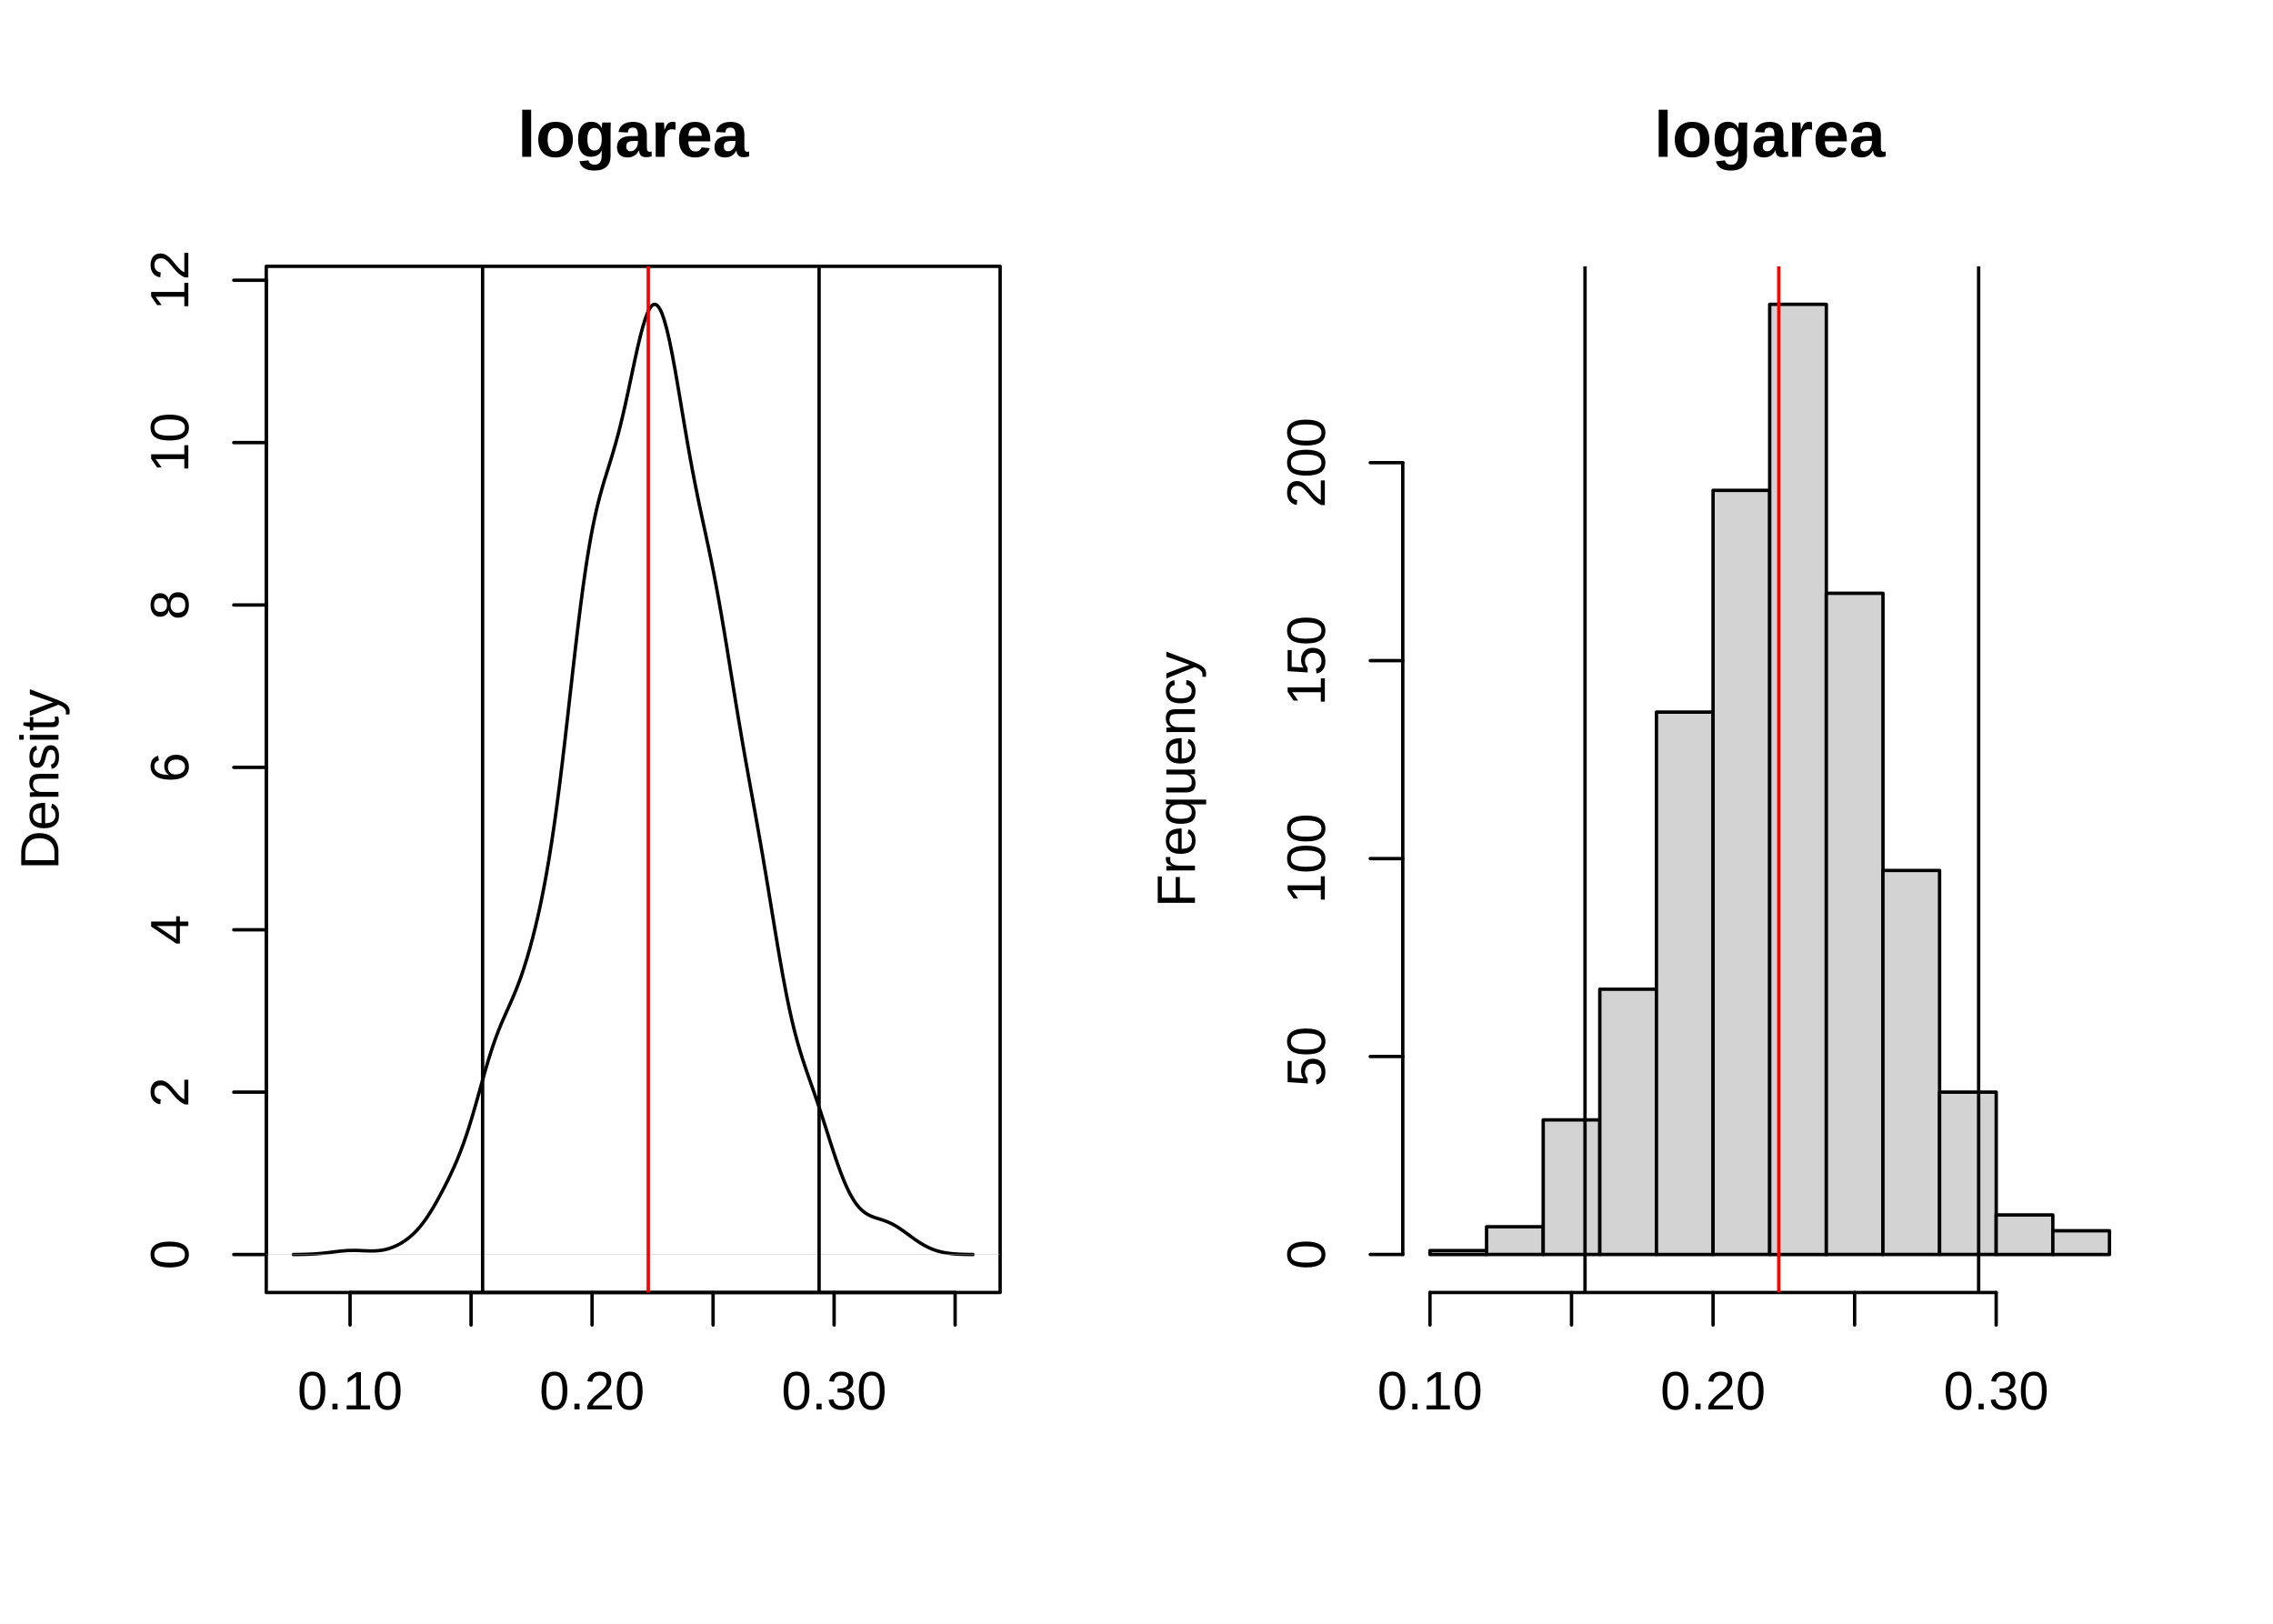
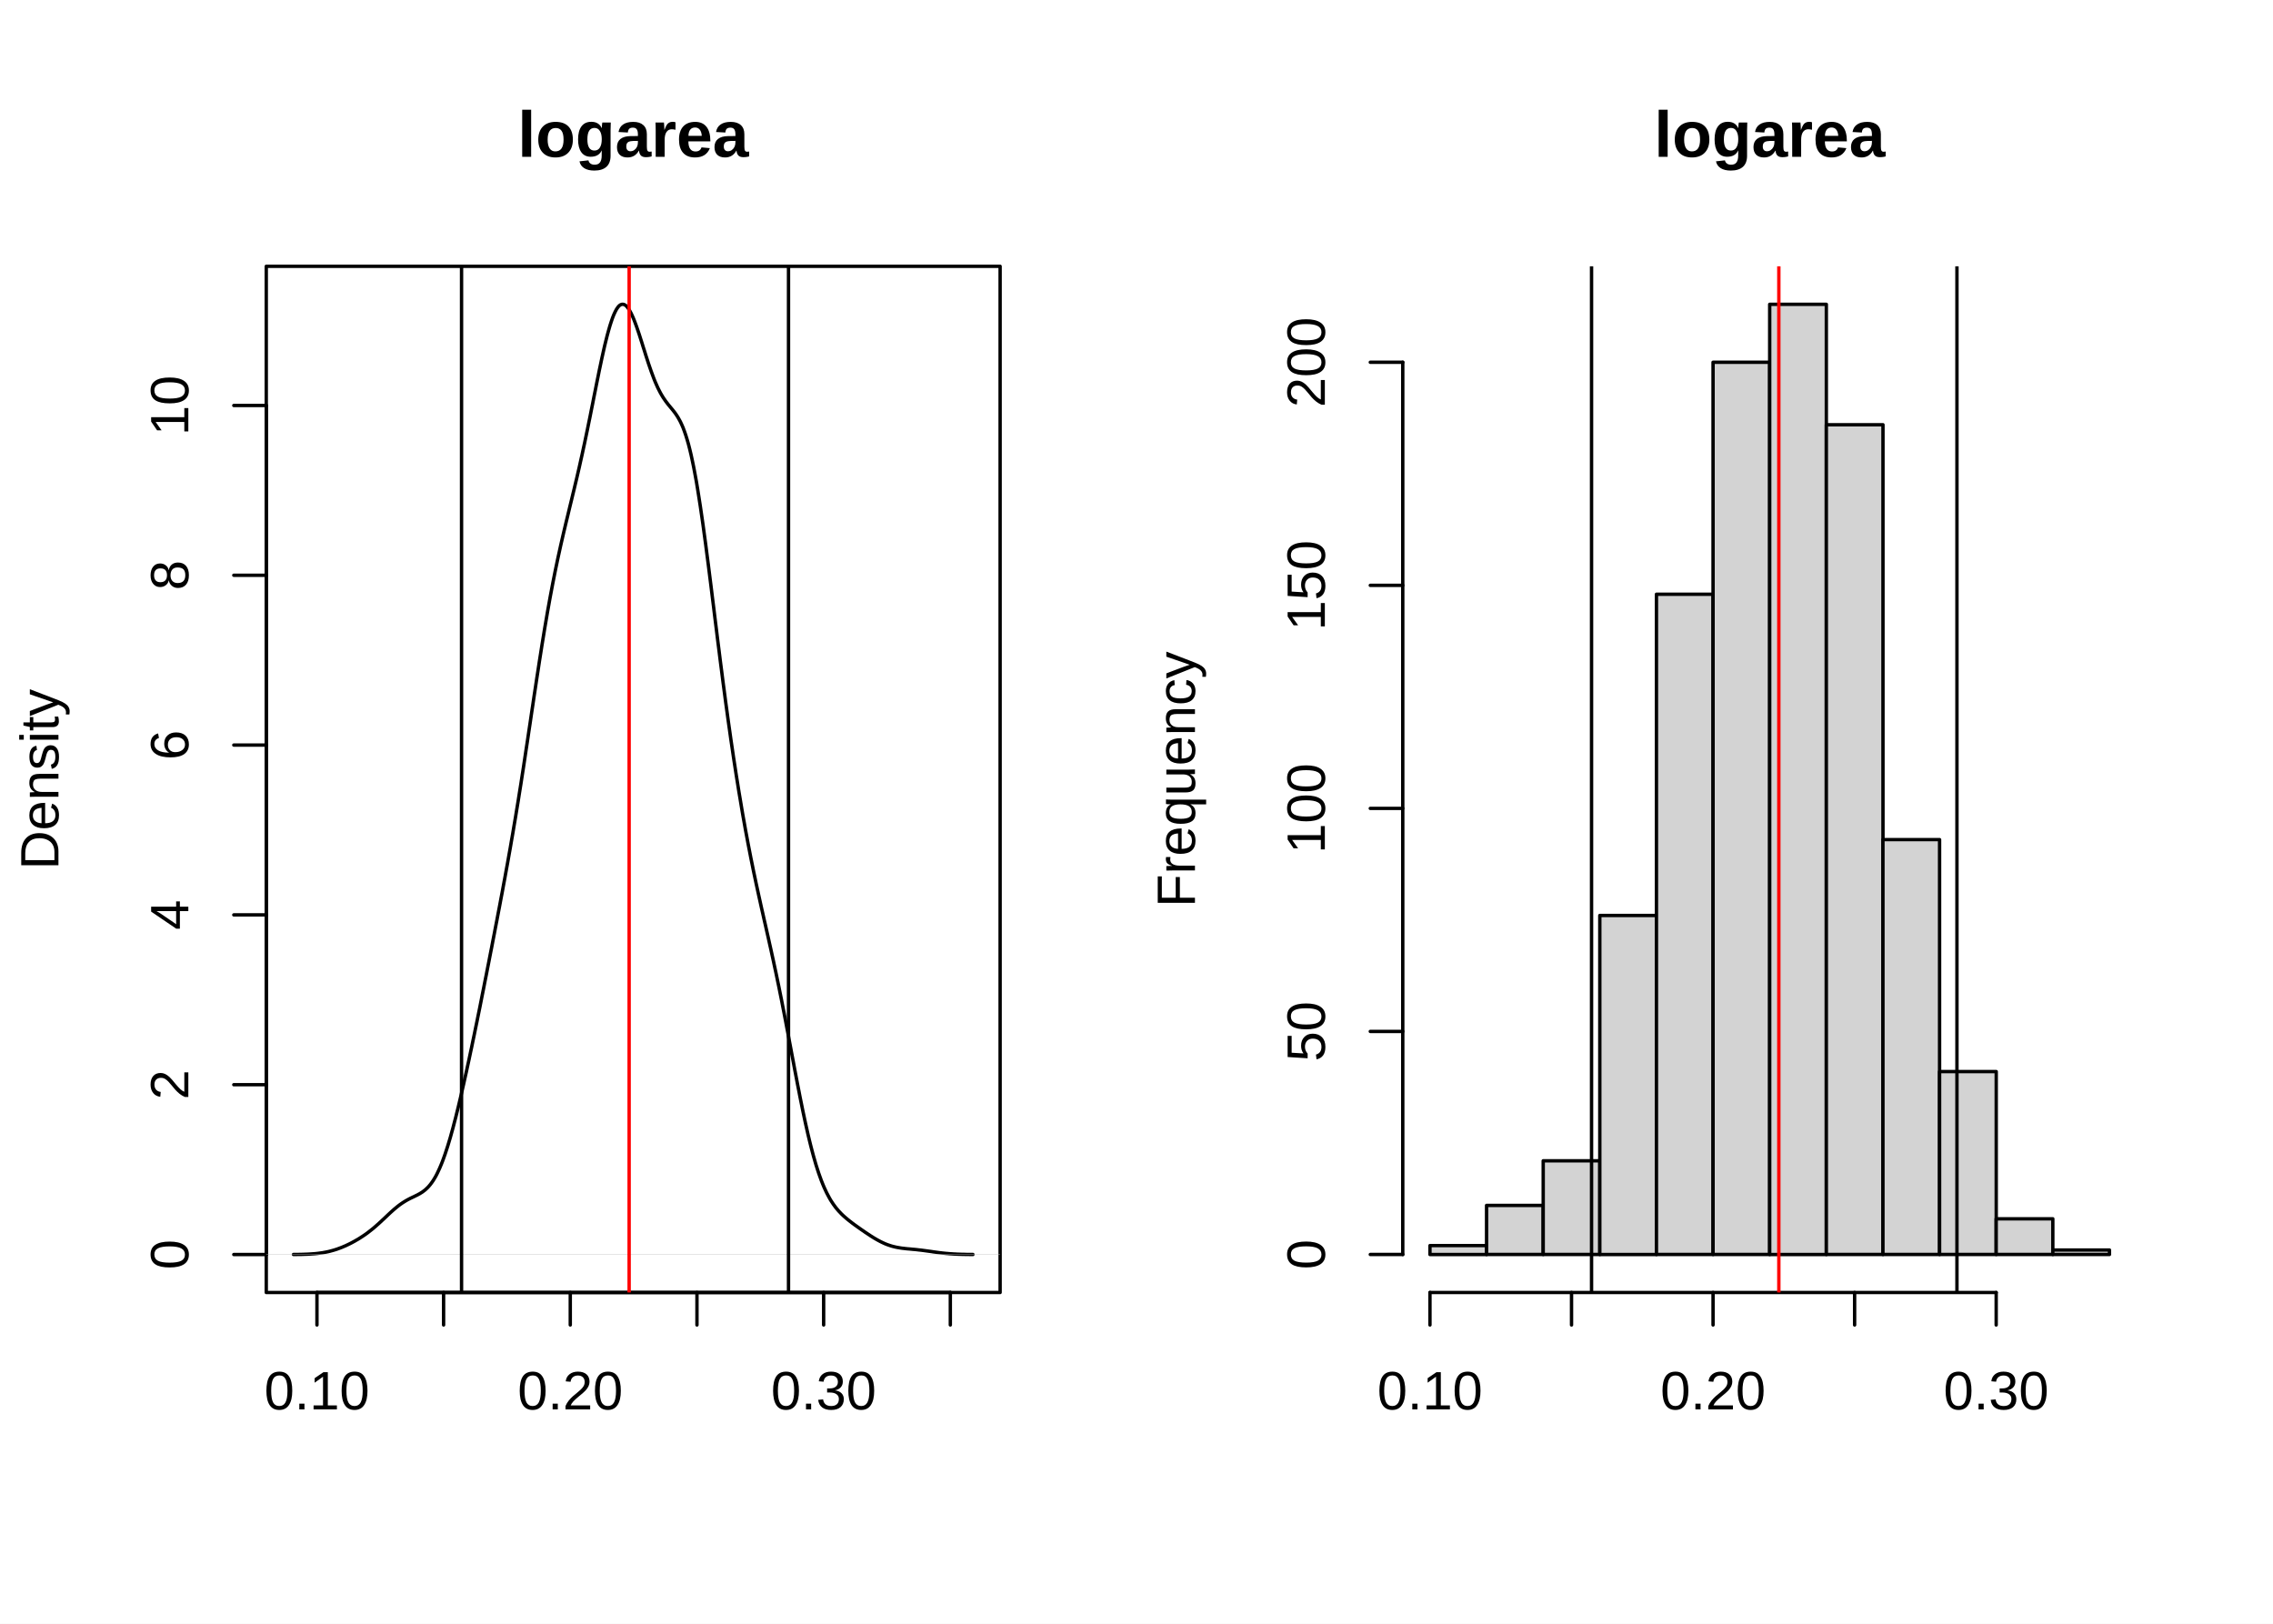
<svg xmlns="http://www.w3.org/2000/svg" class="svglite" width="504.00pt" height="360.00pt" viewBox="0 0 504.00 360.00">
  <defs>
    <style type="text/css">
    .svglite line, .svglite polyline, .svglite polygon, .svglite path, .svglite rect, .svglite circle {
      fill: none;
      stroke: #000000;
      stroke-linecap: round;
      stroke-linejoin: round;
      stroke-miterlimit: 10.00;
    }
  </style>
  </defs>
  <rect width="100%" height="100%" style="stroke: none; fill: #FFFFFF;" />
  <defs>
    <clipPath id="cpMC4wMHw1MDQuMDB8MC4wMHwzNjAuMDA=">
      <rect x="0.00" y="0.00" width="504.00" height="360.00" />
    </clipPath>
  </defs>
  <g clip-path="url(#cpMC4wMHw1MDQuMDB8MC4wMHwzNjAuMDA=)">
</g>
  <defs>
    <clipPath id="cpNTkuMDR8MjIxLjc2fDU5LjA0fDI4Ni41Ng==">
      <rect x="59.04" y="59.04" width="162.72" height="227.52" />
    </clipPath>
  </defs>
  <g clip-path="url(#cpNTkuMDR8MjIxLjc2fDU5LjA0fDI4Ni41Ng==)">
-     <polyline points="65.07,278.13 65.36,278.13 65.66,278.13 65.95,278.13 66.25,278.12 66.54,278.12 66.84,278.11 67.13,278.11 67.43,278.10 67.72,278.09 68.02,278.08 68.31,278.07 68.60,278.06 68.90,278.05 69.19,278.03 69.49,278.02 69.78,278.00 70.08,277.98 70.37,277.96 70.67,277.93 70.96,277.91 71.26,277.88 71.55,277.85 71.85,277.82 72.14,277.79 72.44,277.76 72.73,277.72 73.03,277.68 73.32,277.65 73.62,277.61 73.91,277.57 74.21,277.54 74.50,277.50 74.80,277.47 75.09,277.43 75.39,277.40 75.68,277.37 75.98,277.34 76.27,277.32 76.57,277.29 76.86,277.27 77.16,277.26 77.45,277.25 77.75,277.24 78.04,277.23 78.33,277.23 78.63,277.23 78.92,277.23 79.22,277.24 79.51,277.25 79.81,277.26 80.10,277.27 80.40,277.28 80.69,277.30 80.99,277.31 81.28,277.32 81.58,277.33 81.87,277.34 82.17,277.34 82.46,277.34 82.76,277.34 83.05,277.33 83.35,277.32 83.64,277.30 83.94,277.27 84.23,277.24 84.53,277.20 84.82,277.16 85.12,277.10 85.41,277.04 85.71,276.97 86.00,276.89 86.30,276.80 86.59,276.70 86.89,276.60 87.18,276.48 87.48,276.36 87.77,276.23 88.06,276.09 88.36,275.94 88.65,275.78 88.95,275.61 89.24,275.43 89.54,275.24 89.83,275.04 90.13,274.83 90.42,274.61 90.72,274.38 91.01,274.14 91.31,273.88 91.60,273.61 91.90,273.32 92.19,273.02 92.49,272.71 92.78,272.38 93.08,272.04 93.37,271.68 93.67,271.31 93.96,270.91 94.26,270.51 94.55,270.09 94.85,269.65 95.14,269.20 95.44,268.74 95.73,268.26 96.03,267.77 96.32,267.27 96.62,266.76 96.91,266.23 97.20,265.70 97.50,265.16 97.79,264.61 98.09,264.05 98.38,263.48 98.68,262.91 98.97,262.32 99.27,261.73 99.56,261.13 99.86,260.51 100.15,259.88 100.45,259.24 100.74,258.59 101.04,257.91 101.33,257.22 101.63,256.50 101.92,255.77 102.22,255.01 102.51,254.23 102.81,253.41 103.10,252.57 103.40,251.70 103.69,250.81 103.99,249.90 104.28,248.95 104.58,247.98 104.87,246.98 105.17,245.97 105.46,244.95 105.76,243.91 106.05,242.86 106.35,241.81 106.64,240.75 106.93,239.70 107.23,238.66 107.52,237.63 107.82,236.62 108.11,235.63 108.41,234.66 108.70,233.71 109.00,232.80 109.29,231.91 109.59,231.06 109.88,230.23 110.18,229.43 110.47,228.66 110.77,227.92 111.06,227.20 111.36,226.50 111.65,225.82 111.95,225.15 112.24,224.49 112.54,223.83 112.83,223.17 113.13,222.51 113.42,221.84 113.72,221.16 114.01,220.46 114.31,219.74 114.60,219.00 114.90,218.24 115.19,217.46 115.49,216.64 115.78,215.79 116.08,214.91 116.37,214.00 116.66,213.06 116.96,212.08 117.25,211.07 117.55,210.02 117.84,208.94 118.14,207.82 118.43,206.66 118.73,205.46 119.02,204.22 119.32,202.94 119.61,201.61 119.91,200.23 120.20,198.79 120.50,197.30 120.79,195.75 121.09,194.15 121.38,192.48 121.68,190.74 121.97,188.93 122.27,187.05 122.56,185.10 122.86,183.09 123.15,181.00 123.45,178.83 123.74,176.60 124.04,174.30 124.33,171.95 124.63,169.53 124.92,167.06 125.22,164.55 125.51,162.00 125.81,159.42 126.10,156.82 126.39,154.21 126.69,151.61 126.98,149.01 127.28,146.43 127.57,143.88 127.87,141.36 128.16,138.91 128.46,136.51 128.75,134.18 129.05,131.91 129.34,129.72 129.64,127.63 129.93,125.63 130.23,123.72 130.52,121.90 130.82,120.16 131.11,118.54 131.41,117.00 131.70,115.55 132.00,114.18 132.29,112.88 132.59,111.66 132.88,110.51 133.18,109.42 133.47,108.36 133.77,107.35 134.06,106.36 134.36,105.41 134.65,104.46 134.95,103.52 135.24,102.57 135.54,101.62 135.83,100.65 136.12,99.65 136.42,98.62 136.71,97.56 137.01,96.47 137.30,95.34 137.60,94.17 137.89,92.96 138.19,91.71 138.48,90.43 138.78,89.11 139.07,87.76 139.37,86.40 139.66,85.01 139.96,83.62 140.25,82.23 140.55,80.85 140.84,79.48 141.14,78.14 141.43,76.84 141.73,75.58 142.02,74.38 142.32,73.25 142.61,72.20 142.91,71.23 143.20,70.35 143.50,69.57 143.79,68.91 144.09,68.38 144.38,67.96 144.68,67.66 144.97,67.49 145.26,67.47 145.56,67.59 145.85,67.85 146.15,68.24 146.44,68.75 146.74,69.40 147.03,70.20 147.33,71.12 147.62,72.15 147.92,73.28 148.21,74.52 148.51,75.87 148.80,77.30 149.10,78.81 149.39,80.38 149.69,82.00 149.98,83.68 150.28,85.40 150.57,87.14 150.87,88.90 151.16,90.66 151.46,92.43 151.75,94.18 152.05,95.92 152.34,97.63 152.64,99.32 152.93,100.98 153.23,102.59 153.52,104.18 153.82,105.72 154.11,107.23 154.41,108.71 154.70,110.16 154.99,111.58 155.29,112.97 155.58,114.35 155.88,115.72 156.17,117.08 156.47,118.44 156.76,119.82 157.06,121.20 157.35,122.60 157.65,124.03 157.94,125.48 158.24,126.97 158.53,128.49 158.83,130.05 159.12,131.63 159.42,133.26 159.71,134.93 160.01,136.63 160.30,138.36 160.60,140.11 160.89,141.89 161.19,143.68 161.48,145.50 161.78,147.31 162.07,149.14 162.37,150.96 162.66,152.78 162.96,154.59 163.25,156.38 163.55,158.16 163.84,159.93 164.14,161.68 164.43,163.40 164.72,165.11 165.02,166.79 165.31,168.46 165.61,170.12 165.90,171.76 166.20,173.40 166.49,175.03 166.79,176.65 167.08,178.28 167.38,179.91 167.67,181.55 167.97,183.20 168.26,184.87 168.56,186.54 168.85,188.24 169.15,189.95 169.44,191.69 169.74,193.44 170.03,195.20 170.33,196.98 170.62,198.77 170.92,200.56 171.21,202.36 171.51,204.16 171.80,205.95 172.10,207.73 172.39,209.49 172.69,211.22 172.98,212.93 173.28,214.61 173.57,216.25 173.87,217.84 174.16,219.39 174.45,220.89 174.75,222.34 175.04,223.73 175.34,225.07 175.63,226.35 175.93,227.58 176.22,228.76 176.52,229.89 176.81,230.98 177.11,232.01 177.40,233.00 177.70,233.96 177.99,234.90 178.29,235.80 178.58,236.68 178.88,237.55 179.17,238.40 179.47,239.25 179.76,240.09 180.06,240.93 180.35,241.78 180.65,242.63 180.94,243.49 181.24,244.35 181.53,245.23 181.83,246.12 182.12,247.01 182.42,247.92 182.71,248.83 183.01,249.74 183.30,250.67 183.60,251.59 183.89,252.51 184.18,253.43 184.48,254.34 184.77,255.24 185.07,256.13 185.36,257.00 185.66,257.86 185.95,258.69 186.25,259.51 186.54,260.29 186.84,261.04 187.13,261.77 187.43,262.47 187.72,263.13 188.02,263.76 188.31,264.36 188.61,264.92 188.90,265.44 189.20,265.94 189.49,266.40 189.79,266.82 190.08,267.20 190.38,267.56 190.67,267.89 190.97,268.18 191.26,268.45 191.56,268.69 191.85,268.91 192.15,269.10 192.44,269.28 192.74,269.43 193.03,269.57 193.32,269.70 193.62,269.81 193.91,269.92 194.21,270.02 194.50,270.11 194.80,270.21 195.09,270.30 195.39,270.39 195.68,270.49 195.98,270.59 196.27,270.69 196.57,270.81 196.86,270.93 197.16,271.05 197.45,271.19 197.75,271.33 198.04,271.49 198.34,271.65 198.63,271.82 198.93,272.00 199.22,272.19 199.52,272.38 199.81,272.58 200.11,272.78 200.40,272.99 200.70,273.21 200.99,273.42 201.29,273.64 201.58,273.85 201.88,274.07 202.17,274.29 202.47,274.50 202.76,274.71 203.05,274.91 203.35,275.12 203.64,275.31 203.94,275.50 204.23,275.69 204.53,275.86 204.82,276.04 205.12,276.20 205.41,276.35 205.71,276.50 206.00,276.64 206.30,276.77 206.59,276.90 206.89,277.02 207.18,277.12 207.48,277.22 207.77,277.32 208.07,277.40 208.36,277.48 208.66,277.56 208.95,277.62 209.25,277.68 209.54,277.74 209.84,277.79 210.13,277.83 210.43,277.87 210.72,277.91 211.02,277.94 211.31,277.97 211.61,277.99 211.90,278.02 212.20,278.03 212.49,278.05 212.78,278.07 213.08,278.08 213.37,278.09 213.67,278.10 213.96,278.11 214.26,278.11 214.55,278.12 214.85,278.12 215.14,278.13 215.44,278.13 215.73,278.13 " style="stroke-width: 0.75;" />
+     <polyline points="65.07,278.13 65.36,278.13 65.66,278.13 65.95,278.12 66.25,278.12 66.54,278.11 66.84,278.11 67.13,278.10 67.43,278.09 67.72,278.08 68.02,278.07 68.31,278.06 68.60,278.04 68.90,278.02 69.19,278.00 69.49,277.98 69.78,277.96 70.08,277.93 70.37,277.90 70.67,277.86 70.96,277.82 71.26,277.78 71.55,277.74 71.85,277.68 72.14,277.63 72.44,277.57 72.73,277.51 73.03,277.44 73.32,277.36 73.62,277.28 73.91,277.20 74.21,277.11 74.50,277.02 74.80,276.92 75.09,276.81 75.39,276.70 75.68,276.59 75.98,276.47 76.27,276.34 76.57,276.22 76.86,276.08 77.16,275.94 77.45,275.80 77.75,275.65 78.04,275.50 78.33,275.34 78.63,275.18 78.92,275.01 79.22,274.84 79.51,274.67 79.81,274.48 80.10,274.29 80.40,274.10 80.69,273.90 80.99,273.70 81.28,273.49 81.58,273.27 81.87,273.04 82.17,272.81 82.46,272.58 82.76,272.34 83.05,272.09 83.35,271.83 83.64,271.57 83.94,271.31 84.23,271.04 84.53,270.77 84.82,270.49 85.12,270.22 85.41,269.94 85.71,269.66 86.00,269.38 86.30,269.10 86.59,268.83 86.89,268.56 87.18,268.30 87.48,268.04 87.77,267.80 88.06,267.56 88.36,267.32 88.65,267.10 88.95,266.89 89.24,266.69 89.54,266.50 89.83,266.32 90.13,266.14 90.42,265.98 90.72,265.82 91.01,265.67 91.31,265.53 91.60,265.39 91.90,265.25 92.19,265.10 92.49,264.96 92.78,264.80 93.08,264.64 93.37,264.46 93.67,264.27 93.96,264.05 94.26,263.82 94.55,263.56 94.85,263.27 95.14,262.95 95.44,262.59 95.73,262.20 96.03,261.77 96.32,261.30 96.62,260.79 96.91,260.23 97.20,259.62 97.50,258.97 97.79,258.28 98.09,257.54 98.38,256.75 98.68,255.91 98.97,255.03 99.27,254.11 99.56,253.15 99.86,252.15 100.15,251.10 100.45,250.02 100.74,248.90 101.04,247.76 101.33,246.58 101.63,245.37 101.92,244.14 102.22,242.88 102.51,241.61 102.81,240.31 103.10,238.99 103.40,237.65 103.69,236.30 103.99,234.93 104.28,233.55 104.58,232.16 104.87,230.75 105.17,229.33 105.46,227.90 105.76,226.46 106.05,225.01 106.35,223.55 106.64,222.09 106.93,220.61 107.23,219.13 107.52,217.64 107.82,216.15 108.11,214.65 108.41,213.14 108.70,211.63 109.00,210.12 109.29,208.60 109.59,207.07 109.88,205.54 110.18,204.00 110.47,202.46 110.77,200.91 111.06,199.35 111.36,197.78 111.65,196.20 111.95,194.60 112.24,192.99 112.54,191.36 112.83,189.72 113.13,188.05 113.42,186.36 113.72,184.65 114.01,182.91 114.31,181.15 114.60,179.36 114.90,177.55 115.19,175.71 115.49,173.85 115.78,171.96 116.08,170.05 116.37,168.12 116.66,166.17 116.96,164.21 117.25,162.24 117.55,160.26 117.84,158.28 118.14,156.30 118.43,154.33 118.73,152.37 119.02,150.42 119.32,148.49 119.61,146.58 119.91,144.69 120.20,142.84 120.50,141.02 120.79,139.24 121.09,137.49 121.38,135.78 121.68,134.11 121.97,132.49 122.27,130.91 122.56,129.37 122.86,127.86 123.15,126.40 123.45,124.97 123.74,123.59 124.04,122.23 124.33,120.91 124.63,119.61 124.92,118.34 125.22,117.08 125.51,115.85 125.81,114.62 126.10,113.41 126.39,112.20 126.69,110.98 126.98,109.77 127.28,108.54 127.57,107.31 127.87,106.06 128.16,104.80 128.46,103.51 128.75,102.20 129.05,100.87 129.34,99.52 129.64,98.15 129.93,96.75 130.23,95.32 130.52,93.88 130.82,92.43 131.11,90.96 131.41,89.48 131.70,87.99 132.00,86.51 132.29,85.04 132.59,83.57 132.88,82.13 133.18,80.72 133.47,79.34 133.77,78.00 134.06,76.71 134.36,75.49 134.65,74.33 134.95,73.24 135.24,72.23 135.54,71.30 135.83,70.46 136.12,69.73 136.42,69.09 136.71,68.55 137.01,68.11 137.30,67.78 137.60,67.57 137.89,67.47 138.19,67.47 138.48,67.56 138.78,67.75 139.07,68.06 139.37,68.46 139.66,68.94 139.96,69.49 140.25,70.12 140.55,70.82 140.84,71.58 141.14,72.39 141.43,73.24 141.73,74.12 142.02,75.03 142.32,75.96 142.61,76.90 142.91,77.83 143.20,78.77 143.50,79.69 143.79,80.59 144.09,81.46 144.38,82.30 144.68,83.11 144.97,83.89 145.26,84.62 145.56,85.30 145.85,85.95 146.15,86.55 146.44,87.11 146.74,87.63 147.03,88.11 147.33,88.55 147.62,88.97 147.92,89.36 148.21,89.74 148.51,90.10 148.80,90.45 149.10,90.81 149.39,91.18 149.69,91.57 149.98,91.99 150.28,92.45 150.57,92.96 150.87,93.51 151.16,94.13 151.46,94.82 151.75,95.60 152.05,96.46 152.34,97.40 152.64,98.43 152.93,99.56 153.23,100.81 153.52,102.16 153.82,103.60 154.11,105.14 154.41,106.77 154.70,108.52 154.99,110.36 155.29,112.28 155.58,114.27 155.88,116.34 156.17,118.48 156.47,120.68 156.76,122.94 157.06,125.23 157.35,127.55 157.65,129.91 157.94,132.28 158.24,134.66 158.53,137.04 158.83,139.43 159.12,141.80 159.42,144.15 159.71,146.48 160.01,148.79 160.30,151.07 160.60,153.32 160.89,155.54 161.19,157.71 161.48,159.85 161.78,161.95 162.07,164.01 162.37,166.03 162.66,168.00 162.96,169.94 163.25,171.84 163.55,173.70 163.84,175.52 164.14,177.29 164.43,179.03 164.72,180.74 165.02,182.40 165.31,184.04 165.61,185.63 165.90,187.19 166.20,188.72 166.49,190.21 166.79,191.68 167.08,193.12 167.38,194.53 167.67,195.92 167.97,197.29 168.26,198.63 168.56,199.97 168.85,201.29 169.15,202.60 169.44,203.90 169.74,205.20 170.03,206.50 170.33,207.81 170.62,209.13 170.92,210.45 171.21,211.79 171.51,213.14 171.80,214.51 172.10,215.90 172.39,217.31 172.69,218.74 172.98,220.19 173.28,221.66 173.57,223.16 173.87,224.67 174.16,226.20 174.45,227.74 174.75,229.29 175.04,230.86 175.34,232.43 175.63,234.00 175.93,235.57 176.22,237.14 176.52,238.69 176.81,240.23 177.11,241.75 177.40,243.25 177.70,244.72 177.99,246.16 178.29,247.57 178.58,248.93 178.88,250.26 179.17,251.55 179.47,252.80 179.76,253.98 180.06,255.13 180.35,256.22 180.65,257.27 180.94,258.27 181.24,259.21 181.53,260.10 181.83,260.94 182.12,261.74 182.42,262.49 182.71,263.19 183.01,263.84 183.30,264.46 183.60,265.03 183.89,265.57 184.18,266.08 184.48,266.54 184.77,266.98 185.07,267.39 185.36,267.78 185.66,268.14 185.95,268.48 186.25,268.79 186.54,269.10 186.84,269.39 187.13,269.66 187.43,269.92 187.72,270.17 188.02,270.42 188.31,270.65 188.61,270.88 188.90,271.11 189.20,271.33 189.49,271.55 189.79,271.76 190.08,271.97 190.38,272.18 190.67,272.39 190.97,272.60 191.26,272.80 191.56,273.00 191.85,273.21 192.15,273.40 192.44,273.60 192.74,273.79 193.03,273.99 193.32,274.17 193.62,274.36 193.91,274.54 194.21,274.71 194.50,274.88 194.80,275.04 195.09,275.20 195.39,275.35 195.68,275.49 195.98,275.63 196.27,275.76 196.57,275.88 196.86,275.99 197.16,276.09 197.45,276.19 197.75,276.28 198.04,276.36 198.34,276.43 198.63,276.50 198.93,276.56 199.22,276.61 199.52,276.66 199.81,276.71 200.11,276.75 200.40,276.78 200.70,276.82 200.99,276.85 201.29,276.88 201.58,276.90 201.88,276.93 202.17,276.96 202.47,276.99 202.76,277.01 203.05,277.04 203.35,277.07 203.64,277.11 203.94,277.14 204.23,277.17 204.53,277.21 204.82,277.25 205.12,277.29 205.41,277.33 205.71,277.37 206.00,277.41 206.30,277.45 206.59,277.49 206.89,277.54 207.18,277.58 207.48,277.62 207.77,277.66 208.07,277.70 208.36,277.74 208.66,277.77 208.95,277.81 209.25,277.84 209.54,277.87 209.84,277.90 210.13,277.92 210.43,277.95 210.72,277.97 211.02,277.99 211.31,278.01 211.61,278.03 211.90,278.04 212.20,278.06 212.49,278.07 212.78,278.08 213.08,278.09 213.37,278.10 213.67,278.10 213.96,278.11 214.26,278.12 214.55,278.12 214.85,278.12 215.14,278.13 215.44,278.13 215.73,278.13 " style="stroke-width: 0.75;" />
  </g>
  <g clip-path="url(#cpMC4wMHw1MDQuMDB8MC4wMHwzNjAuMDA=)">
-     <line x1="77.62" y1="286.56" x2="211.78" y2="286.56" style="stroke-width: 0.75;" />
-     <line x1="77.62" y1="286.56" x2="77.62" y2="293.76" style="stroke-width: 0.75;" />
-     <line x1="104.45" y1="286.56" x2="104.45" y2="293.76" style="stroke-width: 0.75;" />
-     <line x1="131.28" y1="286.56" x2="131.28" y2="293.76" style="stroke-width: 0.75;" />
-     <line x1="158.11" y1="286.56" x2="158.11" y2="293.76" style="stroke-width: 0.75;" />
-     <line x1="184.95" y1="286.56" x2="184.95" y2="293.76" style="stroke-width: 0.75;" />
-     <line x1="211.78" y1="286.56" x2="211.78" y2="293.76" style="stroke-width: 0.75;" />
-     <text x="77.62" y="312.48" text-anchor="middle" style="font-size: 12.00px; font-family: Liberation Sans;" textLength="26.73px" lengthAdjust="spacingAndGlyphs">0.10</text>
-     <text x="131.28" y="312.48" text-anchor="middle" style="font-size: 12.00px; font-family: Liberation Sans;" textLength="26.73px" lengthAdjust="spacingAndGlyphs">0.20</text>
-     <text x="184.95" y="312.48" text-anchor="middle" style="font-size: 12.00px; font-family: Liberation Sans;" textLength="26.73px" lengthAdjust="spacingAndGlyphs">0.30</text>
-     <line x1="59.04" y1="278.14" x2="59.04" y2="62.13" style="stroke-width: 0.75;" />
+     <line x1="70.28" y1="286.56" x2="210.72" y2="286.56" style="stroke-width: 0.75;" />
+     <line x1="70.28" y1="286.56" x2="70.28" y2="293.76" style="stroke-width: 0.75;" />
+     <line x1="98.36" y1="286.56" x2="98.36" y2="293.76" style="stroke-width: 0.75;" />
+     <line x1="126.45" y1="286.56" x2="126.45" y2="293.76" style="stroke-width: 0.75;" />
+     <line x1="154.54" y1="286.56" x2="154.54" y2="293.76" style="stroke-width: 0.75;" />
+     <line x1="182.63" y1="286.56" x2="182.63" y2="293.76" style="stroke-width: 0.75;" />
+     <line x1="210.72" y1="286.56" x2="210.72" y2="293.76" style="stroke-width: 0.75;" />
+     <text x="70.28" y="312.48" text-anchor="middle" style="font-size: 12.00px; font-family: Liberation Sans;" textLength="26.73px" lengthAdjust="spacingAndGlyphs">0.10</text>
+     <text x="126.45" y="312.48" text-anchor="middle" style="font-size: 12.00px; font-family: Liberation Sans;" textLength="26.73px" lengthAdjust="spacingAndGlyphs">0.20</text>
+     <text x="182.63" y="312.48" text-anchor="middle" style="font-size: 12.00px; font-family: Liberation Sans;" textLength="26.73px" lengthAdjust="spacingAndGlyphs">0.30</text>
+     <line x1="59.04" y1="278.14" x2="59.04" y2="89.90" style="stroke-width: 0.75;" />
    <line x1="59.04" y1="278.14" x2="51.84" y2="278.14" style="stroke-width: 0.75;" />
-     <line x1="59.04" y1="242.14" x2="51.84" y2="242.14" style="stroke-width: 0.75;" />
-     <line x1="59.04" y1="206.14" x2="51.84" y2="206.14" style="stroke-width: 0.75;" />
-     <line x1="59.04" y1="170.14" x2="51.84" y2="170.14" style="stroke-width: 0.75;" />
-     <line x1="59.04" y1="134.13" x2="51.84" y2="134.13" style="stroke-width: 0.75;" />
-     <line x1="59.04" y1="98.13" x2="51.84" y2="98.13" style="stroke-width: 0.75;" />
-     <line x1="59.04" y1="62.13" x2="51.84" y2="62.13" style="stroke-width: 0.75;" />
+     <line x1="59.04" y1="240.49" x2="51.84" y2="240.49" style="stroke-width: 0.75;" />
+     <line x1="59.04" y1="202.84" x2="51.84" y2="202.84" style="stroke-width: 0.75;" />
+     <line x1="59.04" y1="165.19" x2="51.84" y2="165.19" style="stroke-width: 0.75;" />
+     <line x1="59.04" y1="127.54" x2="51.84" y2="127.54" style="stroke-width: 0.75;" />
+     <line x1="59.04" y1="89.90" x2="51.84" y2="89.90" style="stroke-width: 0.75;" />
    <text transform="translate(41.76,278.14) rotate(-90)" text-anchor="middle" style="font-size: 12.00px; font-family: Liberation Sans;" textLength="7.64px" lengthAdjust="spacingAndGlyphs">0</text>
-     <text transform="translate(41.76,242.14) rotate(-90)" text-anchor="middle" style="font-size: 12.00px; font-family: Liberation Sans;" textLength="7.64px" lengthAdjust="spacingAndGlyphs">2</text>
-     <text transform="translate(41.76,206.14) rotate(-90)" text-anchor="middle" style="font-size: 12.00px; font-family: Liberation Sans;" textLength="7.64px" lengthAdjust="spacingAndGlyphs">4</text>
-     <text transform="translate(41.76,170.14) rotate(-90)" text-anchor="middle" style="font-size: 12.00px; font-family: Liberation Sans;" textLength="7.64px" lengthAdjust="spacingAndGlyphs">6</text>
-     <text transform="translate(41.76,134.13) rotate(-90)" text-anchor="middle" style="font-size: 12.00px; font-family: Liberation Sans;" textLength="7.64px" lengthAdjust="spacingAndGlyphs">8</text>
-     <text transform="translate(41.76,98.13) rotate(-90)" text-anchor="middle" style="font-size: 12.00px; font-family: Liberation Sans;" textLength="15.28px" lengthAdjust="spacingAndGlyphs">10</text>
-     <text transform="translate(41.76,62.13) rotate(-90)" text-anchor="middle" style="font-size: 12.00px; font-family: Liberation Sans;" textLength="15.28px" lengthAdjust="spacingAndGlyphs">12</text>
+     <text transform="translate(41.76,240.49) rotate(-90)" text-anchor="middle" style="font-size: 12.00px; font-family: Liberation Sans;" textLength="7.64px" lengthAdjust="spacingAndGlyphs">2</text>
+     <text transform="translate(41.76,202.84) rotate(-90)" text-anchor="middle" style="font-size: 12.00px; font-family: Liberation Sans;" textLength="7.64px" lengthAdjust="spacingAndGlyphs">4</text>
+     <text transform="translate(41.76,165.19) rotate(-90)" text-anchor="middle" style="font-size: 12.00px; font-family: Liberation Sans;" textLength="7.64px" lengthAdjust="spacingAndGlyphs">6</text>
+     <text transform="translate(41.76,127.54) rotate(-90)" text-anchor="middle" style="font-size: 12.00px; font-family: Liberation Sans;" textLength="7.64px" lengthAdjust="spacingAndGlyphs">8</text>
+     <text transform="translate(41.76,89.90) rotate(-90)" text-anchor="middle" style="font-size: 12.00px; font-family: Liberation Sans;" textLength="15.28px" lengthAdjust="spacingAndGlyphs">10</text>
    <polygon points="59.04,286.56 221.76,286.56 221.76,59.04 59.04,59.04 " style="stroke-width: 0.75; fill: none;" />
  </g>
  <defs>
    <clipPath id="cpMC4wMHwyNTIuMDB8MC4wMHwzNjAuMDA=">
      <rect x="0.00" y="0.00" width="252.00" height="360.00" />
    </clipPath>
  </defs>
  <g clip-path="url(#cpMC4wMHwyNTIuMDB8MC4wMHwzNjAuMDA=)">
    <text x="140.40" y="34.77" text-anchor="middle" style="font-size: 14.40px; font-weight: bold; font-family: Liberation Sans;" textLength="61.41px" lengthAdjust="spacingAndGlyphs">logarea</text>
    <text transform="translate(12.96,172.80) rotate(-90)" text-anchor="middle" style="font-size: 12.00px; font-family: Liberation Sans;" textLength="45.65px" lengthAdjust="spacingAndGlyphs">Density</text>
  </g>
  <g clip-path="url(#cpNTkuMDR8MjIxLjc2fDU5LjA0fDI4Ni41Ng==)">
    <line x1="59.04" y1="278.14" x2="221.76" y2="278.14" style="stroke-width: 0.075; stroke: #BEBEBE;" />
-     <line x1="143.75" y1="286.56" x2="143.75" y2="59.04" style="stroke-width: 0.75; stroke: #FF0000;" />
-     <line x1="107.01" y1="286.56" x2="107.01" y2="59.04" style="stroke-width: 0.75;" />
-     <line x1="181.62" y1="286.56" x2="181.62" y2="59.04" style="stroke-width: 0.75;" />
+     <line x1="139.50" y1="286.56" x2="139.50" y2="59.04" style="stroke-width: 0.75; stroke: #FF0000;" />
+     <line x1="102.34" y1="286.56" x2="102.34" y2="59.04" style="stroke-width: 0.75;" />
+     <line x1="174.84" y1="286.56" x2="174.84" y2="59.04" style="stroke-width: 0.75;" />
  </g>
  <defs>
    <clipPath id="cpMzExLjA0fDQ3My43Nnw1OS4wNHwyODYuNTY=">
      <rect x="311.04" y="59.04" width="162.72" height="227.52" />
    </clipPath>
  </defs>
  <g clip-path="url(#cpMzExLjA0fDQ3My43Nnw1OS4wNHwyODYuNTY=)">
</g>
  <defs>
    <clipPath id="cpMjUyLjAwfDUwNC4wMHwwLjAwfDM2MC4wMA==">
      <rect x="252.00" y="0.00" width="252.00" height="360.00" />
    </clipPath>
  </defs>
  <g clip-path="url(#cpMjUyLjAwfDUwNC4wMHwwLjAwfDM2MC4wMA==)">
    <text x="392.40" y="34.77" text-anchor="middle" style="font-size: 14.40px; font-weight: bold; font-family: Liberation Sans;" textLength="61.41px" lengthAdjust="spacingAndGlyphs">logarea</text>
    <text transform="translate(264.96,172.80) rotate(-90)" text-anchor="middle" style="font-size: 12.00px; font-family: Liberation Sans;" textLength="62.02px" lengthAdjust="spacingAndGlyphs">Frequency</text>
  </g>
  <g clip-path="url(#cpMC4wMHw1MDQuMDB8MC4wMHwzNjAuMDA=)">
    <line x1="317.07" y1="286.56" x2="442.62" y2="286.56" style="stroke-width: 0.75;" />
    <line x1="317.07" y1="286.56" x2="317.07" y2="293.76" style="stroke-width: 0.75;" />
    <line x1="348.46" y1="286.56" x2="348.46" y2="293.76" style="stroke-width: 0.75;" />
    <line x1="379.84" y1="286.56" x2="379.84" y2="293.76" style="stroke-width: 0.75;" />
    <line x1="411.23" y1="286.56" x2="411.23" y2="293.76" style="stroke-width: 0.75;" />
    <line x1="442.62" y1="286.56" x2="442.62" y2="293.76" style="stroke-width: 0.75;" />
    <text x="317.07" y="312.48" text-anchor="middle" style="font-size: 12.00px; font-family: Liberation Sans;" textLength="26.73px" lengthAdjust="spacingAndGlyphs">0.10</text>
    <text x="379.84" y="312.48" text-anchor="middle" style="font-size: 12.00px; font-family: Liberation Sans;" textLength="26.73px" lengthAdjust="spacingAndGlyphs">0.20</text>
    <text x="442.62" y="312.48" text-anchor="middle" style="font-size: 12.00px; font-family: Liberation Sans;" textLength="26.73px" lengthAdjust="spacingAndGlyphs">0.30</text>
-     <line x1="311.04" y1="278.13" x2="311.04" y2="102.58" style="stroke-width: 0.75;" />
+     <line x1="311.04" y1="278.13" x2="311.04" y2="80.32" style="stroke-width: 0.75;" />
    <line x1="311.04" y1="278.13" x2="303.84" y2="278.13" style="stroke-width: 0.75;" />
-     <line x1="311.04" y1="234.24" x2="303.84" y2="234.24" style="stroke-width: 0.75;" />
-     <line x1="311.04" y1="190.36" x2="303.84" y2="190.36" style="stroke-width: 0.75;" />
-     <line x1="311.04" y1="146.47" x2="303.84" y2="146.47" style="stroke-width: 0.75;" />
-     <line x1="311.04" y1="102.58" x2="303.84" y2="102.58" style="stroke-width: 0.75;" />
+     <line x1="311.04" y1="228.68" x2="303.84" y2="228.68" style="stroke-width: 0.75;" />
+     <line x1="311.04" y1="179.23" x2="303.84" y2="179.23" style="stroke-width: 0.75;" />
+     <line x1="311.04" y1="129.78" x2="303.84" y2="129.78" style="stroke-width: 0.75;" />
+     <line x1="311.04" y1="80.32" x2="303.84" y2="80.32" style="stroke-width: 0.75;" />
    <text transform="translate(293.76,278.13) rotate(-90)" text-anchor="middle" style="font-size: 12.00px; font-family: Liberation Sans;" textLength="7.64px" lengthAdjust="spacingAndGlyphs">0</text>
-     <text transform="translate(293.76,234.24) rotate(-90)" text-anchor="middle" style="font-size: 12.00px; font-family: Liberation Sans;" textLength="15.28px" lengthAdjust="spacingAndGlyphs">50</text>
-     <text transform="translate(293.76,190.36) rotate(-90)" text-anchor="middle" style="font-size: 12.00px; font-family: Liberation Sans;" textLength="22.92px" lengthAdjust="spacingAndGlyphs">100</text>
-     <text transform="translate(293.76,146.47) rotate(-90)" text-anchor="middle" style="font-size: 12.00px; font-family: Liberation Sans;" textLength="22.92px" lengthAdjust="spacingAndGlyphs">150</text>
-     <text transform="translate(293.76,102.58) rotate(-90)" text-anchor="middle" style="font-size: 12.00px; font-family: Liberation Sans;" textLength="22.92px" lengthAdjust="spacingAndGlyphs">200</text>
+     <text transform="translate(293.76,228.68) rotate(-90)" text-anchor="middle" style="font-size: 12.00px; font-family: Liberation Sans;" textLength="15.28px" lengthAdjust="spacingAndGlyphs">50</text>
+     <text transform="translate(293.76,179.23) rotate(-90)" text-anchor="middle" style="font-size: 12.00px; font-family: Liberation Sans;" textLength="22.92px" lengthAdjust="spacingAndGlyphs">100</text>
+     <text transform="translate(293.76,129.78) rotate(-90)" text-anchor="middle" style="font-size: 12.00px; font-family: Liberation Sans;" textLength="22.92px" lengthAdjust="spacingAndGlyphs">150</text>
+     <text transform="translate(293.76,80.32) rotate(-90)" text-anchor="middle" style="font-size: 12.00px; font-family: Liberation Sans;" textLength="22.92px" lengthAdjust="spacingAndGlyphs">200</text>
  </g>
  <g clip-path="url(#cpMzExLjA0fDQ3My43Nnw1OS4wNHwyODYuNTY=)">
-     <rect x="317.07" y="277.26" width="12.56" height="0.88" style="stroke-width: 0.75; fill: #D3D3D3;" />
-     <rect x="329.62" y="271.99" width="12.56" height="6.14" style="stroke-width: 0.75; fill: #D3D3D3;" />
-     <rect x="342.18" y="248.29" width="12.56" height="29.84" style="stroke-width: 0.75; fill: #D3D3D3;" />
-     <rect x="354.73" y="219.32" width="12.56" height="58.81" style="stroke-width: 0.75; fill: #D3D3D3;" />
-     <rect x="367.29" y="157.88" width="12.56" height="120.26" style="stroke-width: 0.75; fill: #D3D3D3;" />
-     <rect x="379.84" y="108.72" width="12.56" height="169.41" style="stroke-width: 0.75; fill: #D3D3D3;" />
+     <rect x="317.07" y="276.16" width="12.56" height="1.98" style="stroke-width: 0.75; fill: #D3D3D3;" />
+     <rect x="329.62" y="267.25" width="12.56" height="10.88" style="stroke-width: 0.75; fill: #D3D3D3;" />
+     <rect x="342.18" y="257.36" width="12.56" height="20.77" style="stroke-width: 0.75; fill: #D3D3D3;" />
+     <rect x="354.73" y="202.97" width="12.56" height="75.17" style="stroke-width: 0.75; fill: #D3D3D3;" />
+     <rect x="367.29" y="131.75" width="12.56" height="146.38" style="stroke-width: 0.75; fill: #D3D3D3;" />
+     <rect x="379.84" y="80.32" width="12.56" height="197.81" style="stroke-width: 0.75; fill: #D3D3D3;" />
    <rect x="392.40" y="67.47" width="12.56" height="210.67" style="stroke-width: 0.75; fill: #D3D3D3;" />
-     <rect x="404.96" y="131.54" width="12.56" height="146.59" style="stroke-width: 0.75; fill: #D3D3D3;" />
-     <rect x="417.51" y="192.99" width="12.56" height="85.14" style="stroke-width: 0.75; fill: #D3D3D3;" />
-     <rect x="430.07" y="242.14" width="12.56" height="35.99" style="stroke-width: 0.75; fill: #D3D3D3;" />
-     <rect x="442.62" y="269.36" width="12.56" height="8.78" style="stroke-width: 0.75; fill: #D3D3D3;" />
-     <rect x="455.18" y="272.87" width="12.56" height="5.27" style="stroke-width: 0.75; fill: #D3D3D3;" />
-     <line x1="351.45" y1="286.56" x2="351.45" y2="59.04" style="stroke-width: 0.75;" />
-     <line x1="438.73" y1="286.56" x2="438.73" y2="59.04" style="stroke-width: 0.75;" />
+     <rect x="404.96" y="94.17" width="12.56" height="183.96" style="stroke-width: 0.75; fill: #D3D3D3;" />
+     <rect x="417.51" y="186.15" width="12.56" height="91.98" style="stroke-width: 0.75; fill: #D3D3D3;" />
+     <rect x="430.07" y="237.58" width="12.56" height="40.55" style="stroke-width: 0.75; fill: #D3D3D3;" />
+     <rect x="442.62" y="270.22" width="12.56" height="7.91" style="stroke-width: 0.75; fill: #D3D3D3;" />
+     <rect x="455.18" y="277.14" width="12.56" height="0.99" style="stroke-width: 0.75; fill: #D3D3D3;" />
+     <line x1="352.90" y1="286.56" x2="352.90" y2="59.04" style="stroke-width: 0.75;" />
+     <line x1="433.92" y1="286.56" x2="433.92" y2="59.04" style="stroke-width: 0.75;" />
    <line x1="394.43" y1="286.56" x2="394.43" y2="59.04" style="stroke-width: 0.75; stroke: #FF0000;" />
  </g>
</svg>
